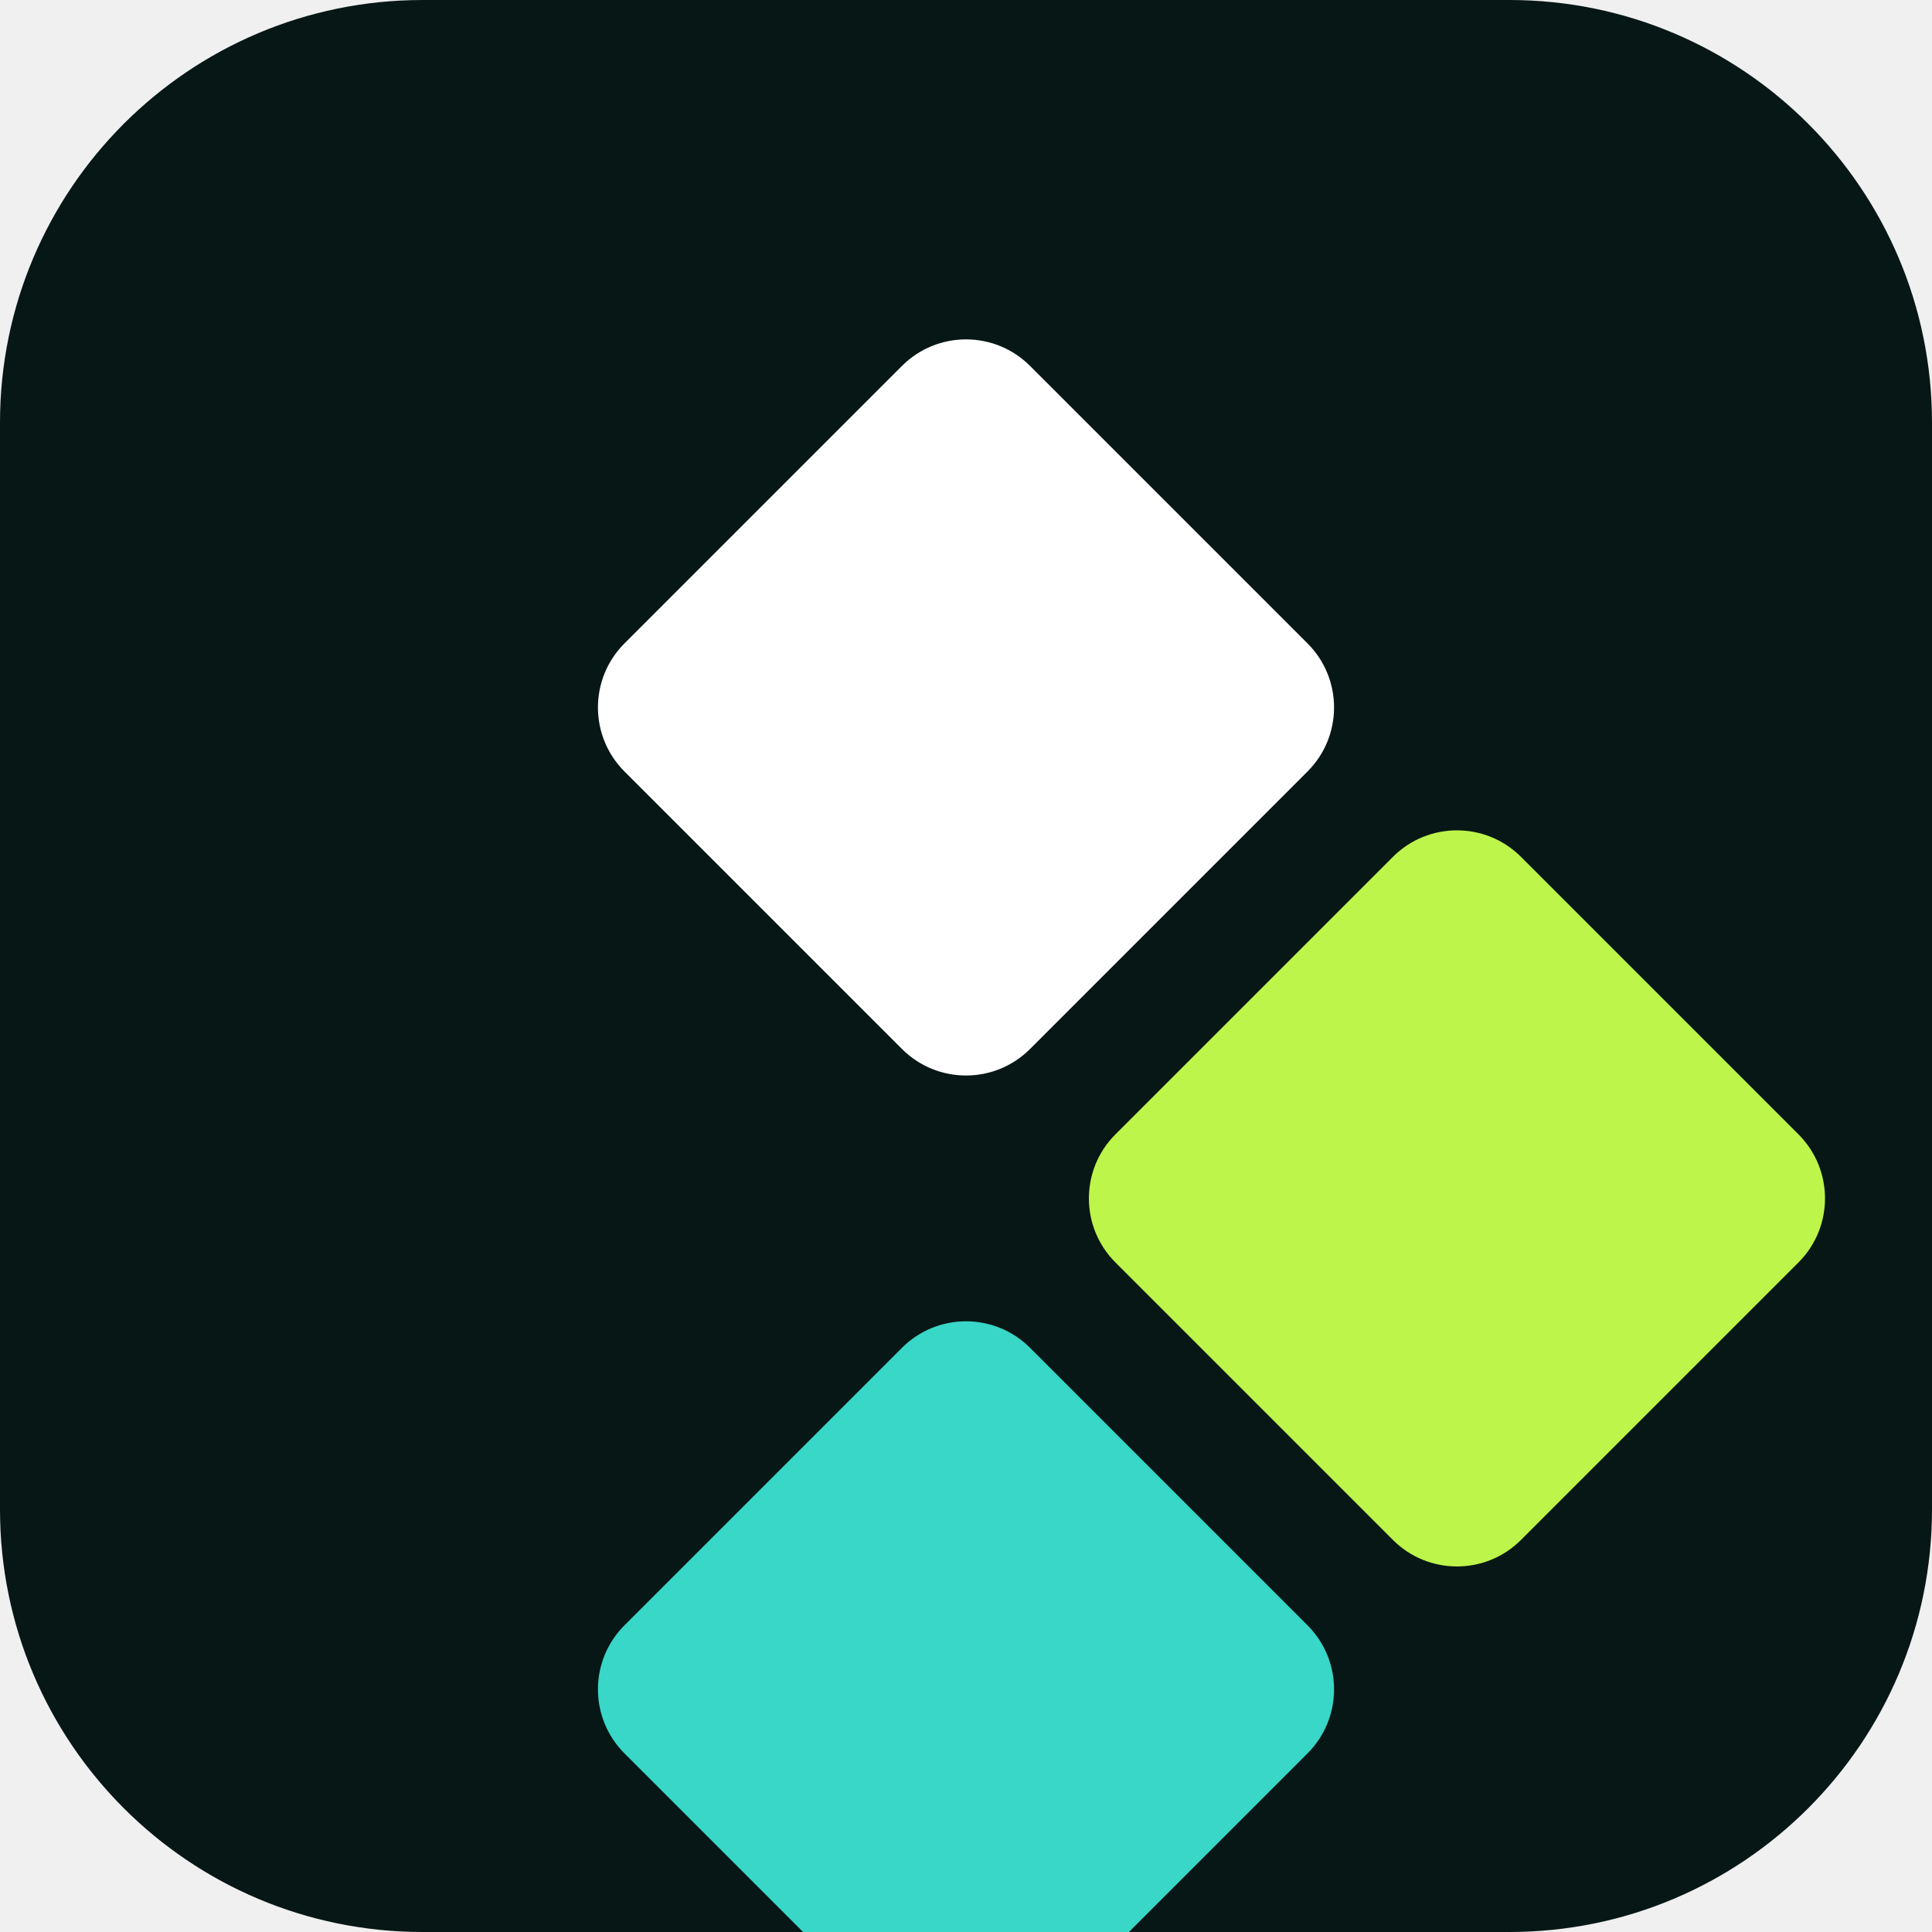
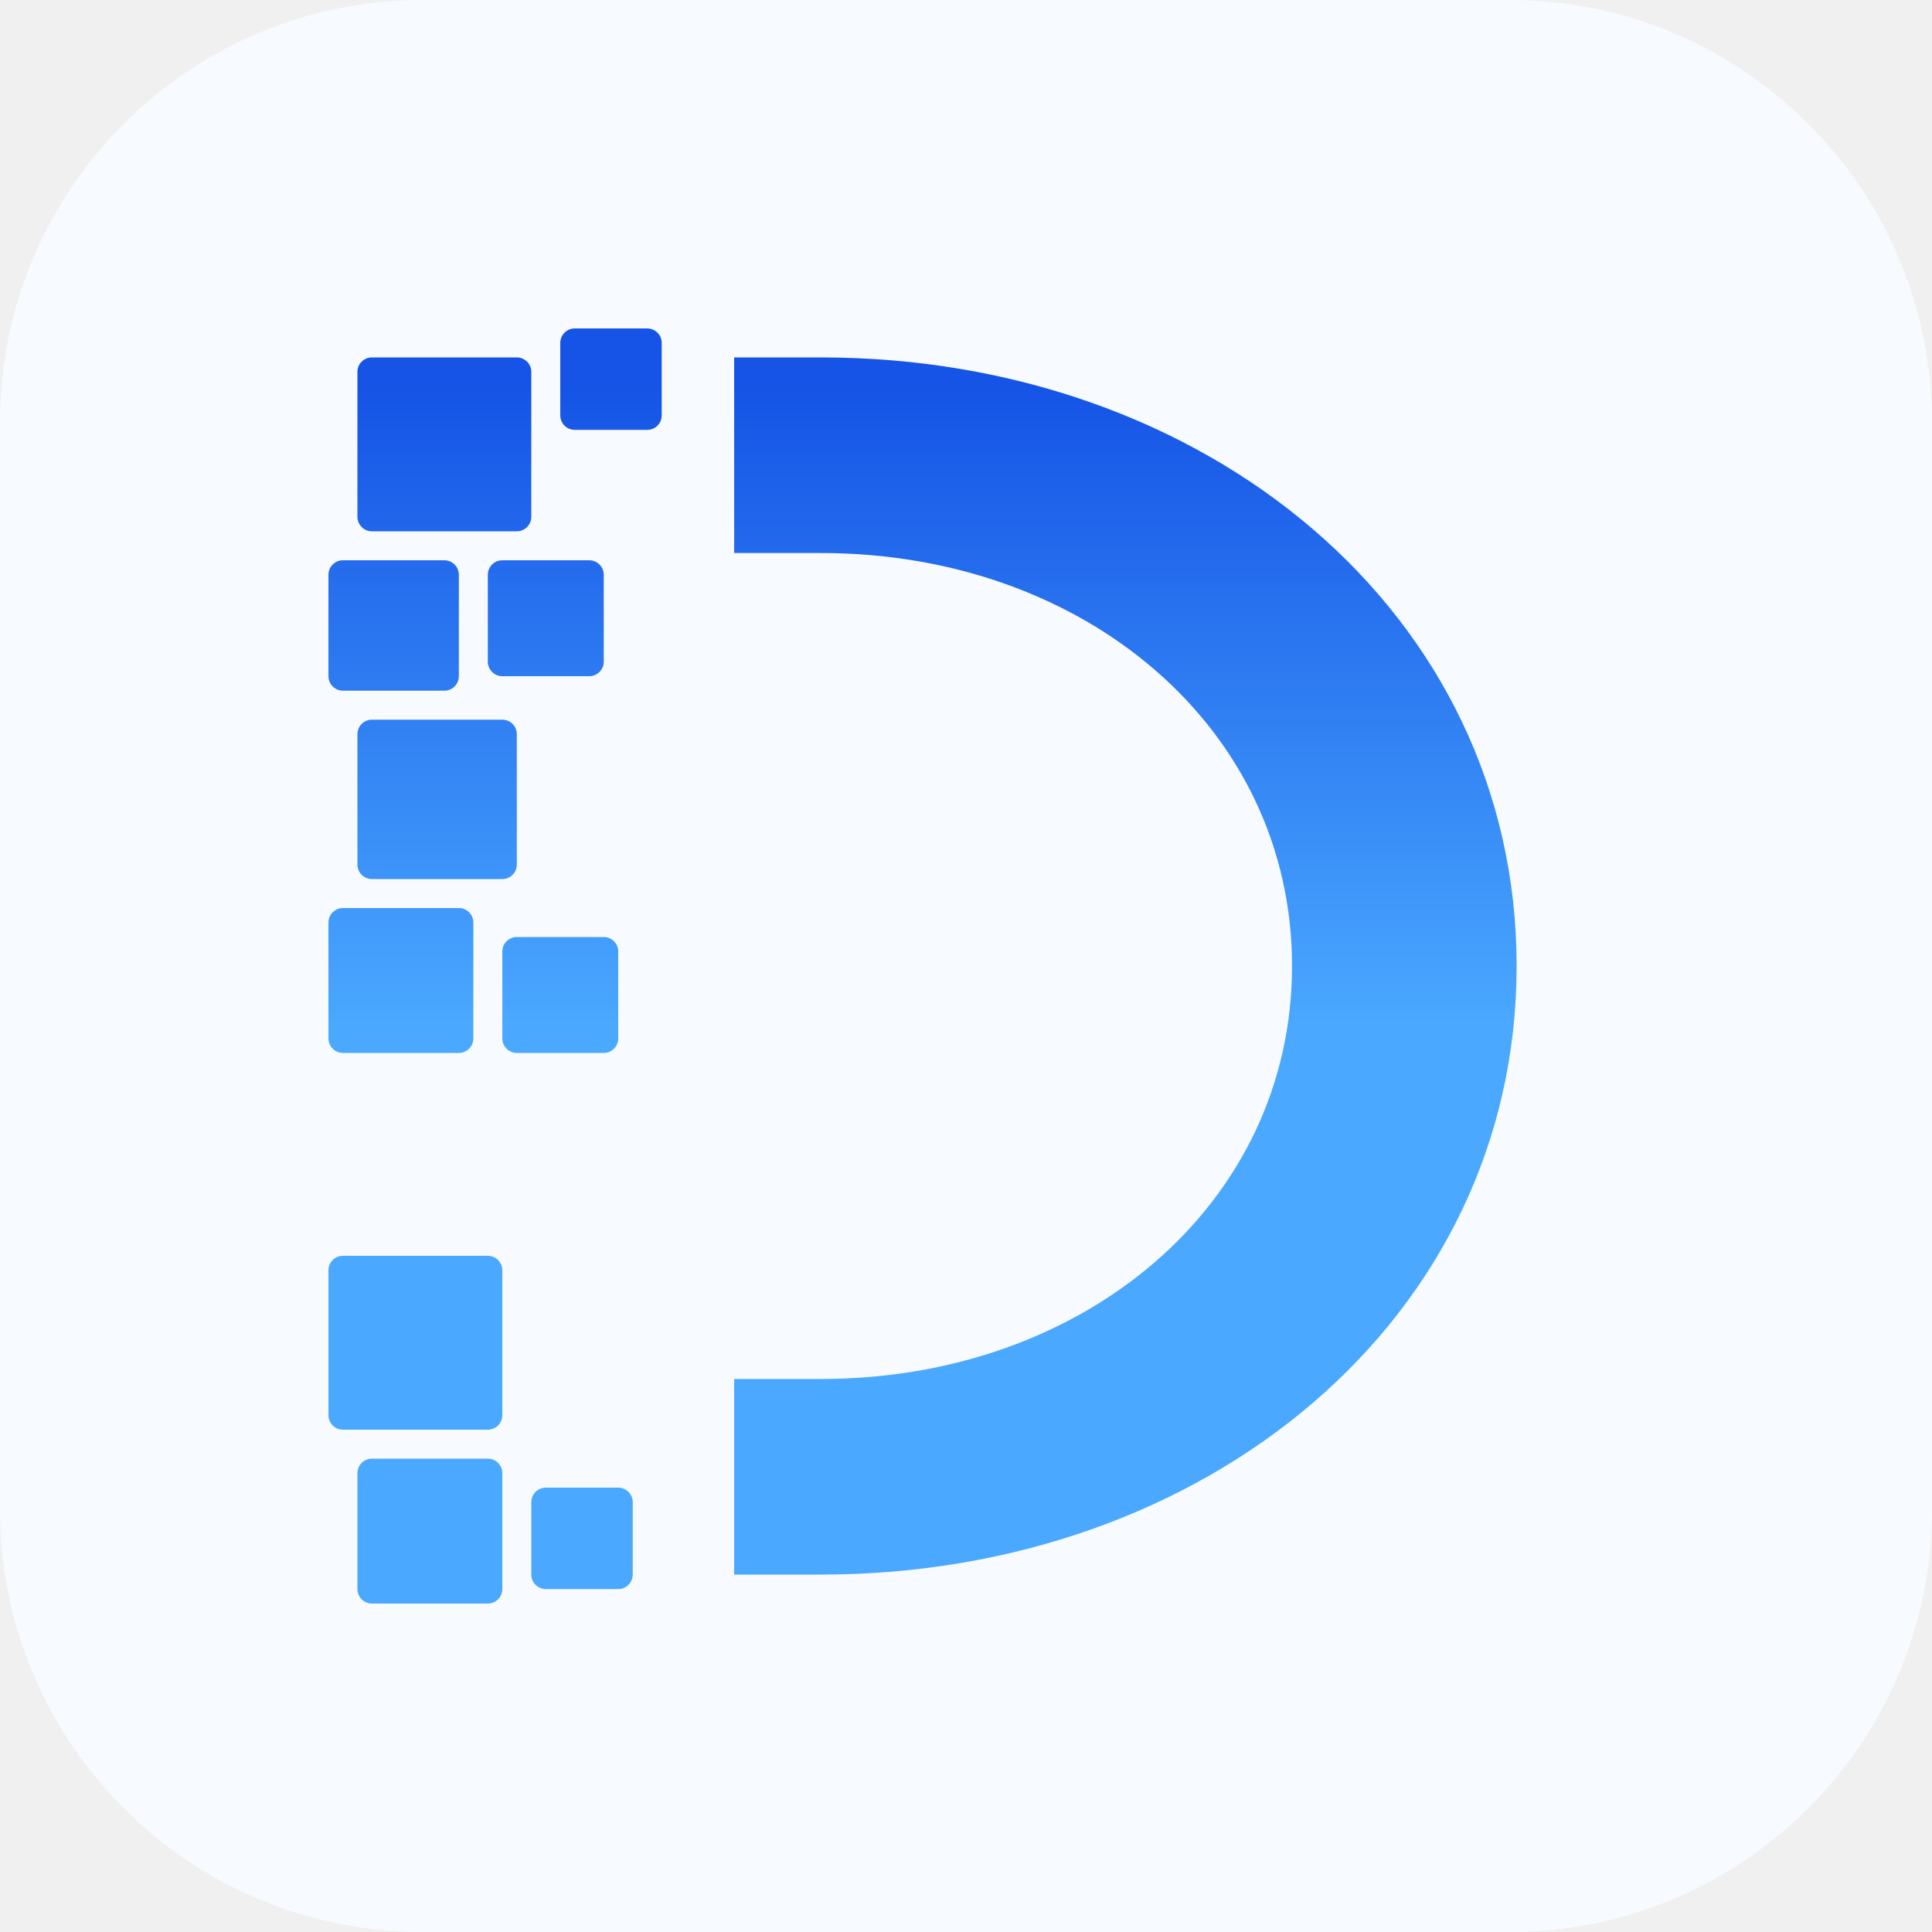
- <svg xmlns="http://www.w3.org/2000/svg" width="64" height="64" viewBox="0 0 64 64" fill="none">
-   <rect width="64" height="64" rx="14" fill="#071715" />
-   <g transform="translate(32 10) rotate(45)">
-     <rect x="0" y="0" width="19" height="19" rx="3" fill="#FFFFFF" />
-     <rect x="23" y="0" width="19" height="19" rx="3" fill="#BDF54A" />
-     <rect x="23" y="23" width="19" height="19" rx="3" fill="#38D7C8" />
+ <svg xmlns="http://www.w3.org/2000/svg" viewBox="0 0 64 64" fill="none">
+   <rect width="64" height="64" rx="14" fill="#F7FBFF" />
+   <defs>
+     <linearGradient id="favBlue" x1="32" y1="10" x2="32" y2="54" gradientUnits="userSpaceOnUse">
+       <stop offset="0" stop-color="#1554E6" />
+       <stop offset="1" stop-color="#4AA8FF" />
+     </linearGradient>
+   </defs>
+   <g transform="translate(8 8) scale(0.48)">
+     <path fill="url(#favBlue)" d="M34 8h6c26.5 0 48 17.6 48 42s-21.5 42-48 42h-6V78.5h6c18.2 0 32.5-12.1 32.5-28.5S58.2 21.5 40 21.5h-6V8Z" />
+     <g fill="url(#favBlue)">
+       <rect x="8" y="8" width="12" height="12" rx="1" />
+       <rect x="22" y="6" width="7" height="7" rx="1" />
+       <rect x="6" y="22" width="9" height="9" rx="1" />
+       <rect x="17" y="22" width="8" height="8" rx="1" />
+       <rect x="8" y="33" width="11" height="11" rx="1" />
+       <rect x="6" y="46" width="10" height="10" rx="1" />
+       <rect x="18" y="48" width="8" height="8" rx="1" />
+       <rect x="6" y="70" width="12" height="12" rx="1" />
+       <rect x="8" y="84" width="10" height="10" rx="1" />
+       <rect x="20" y="86" width="7" height="7" rx="1" />
+     </g>
  </g>
</svg>
